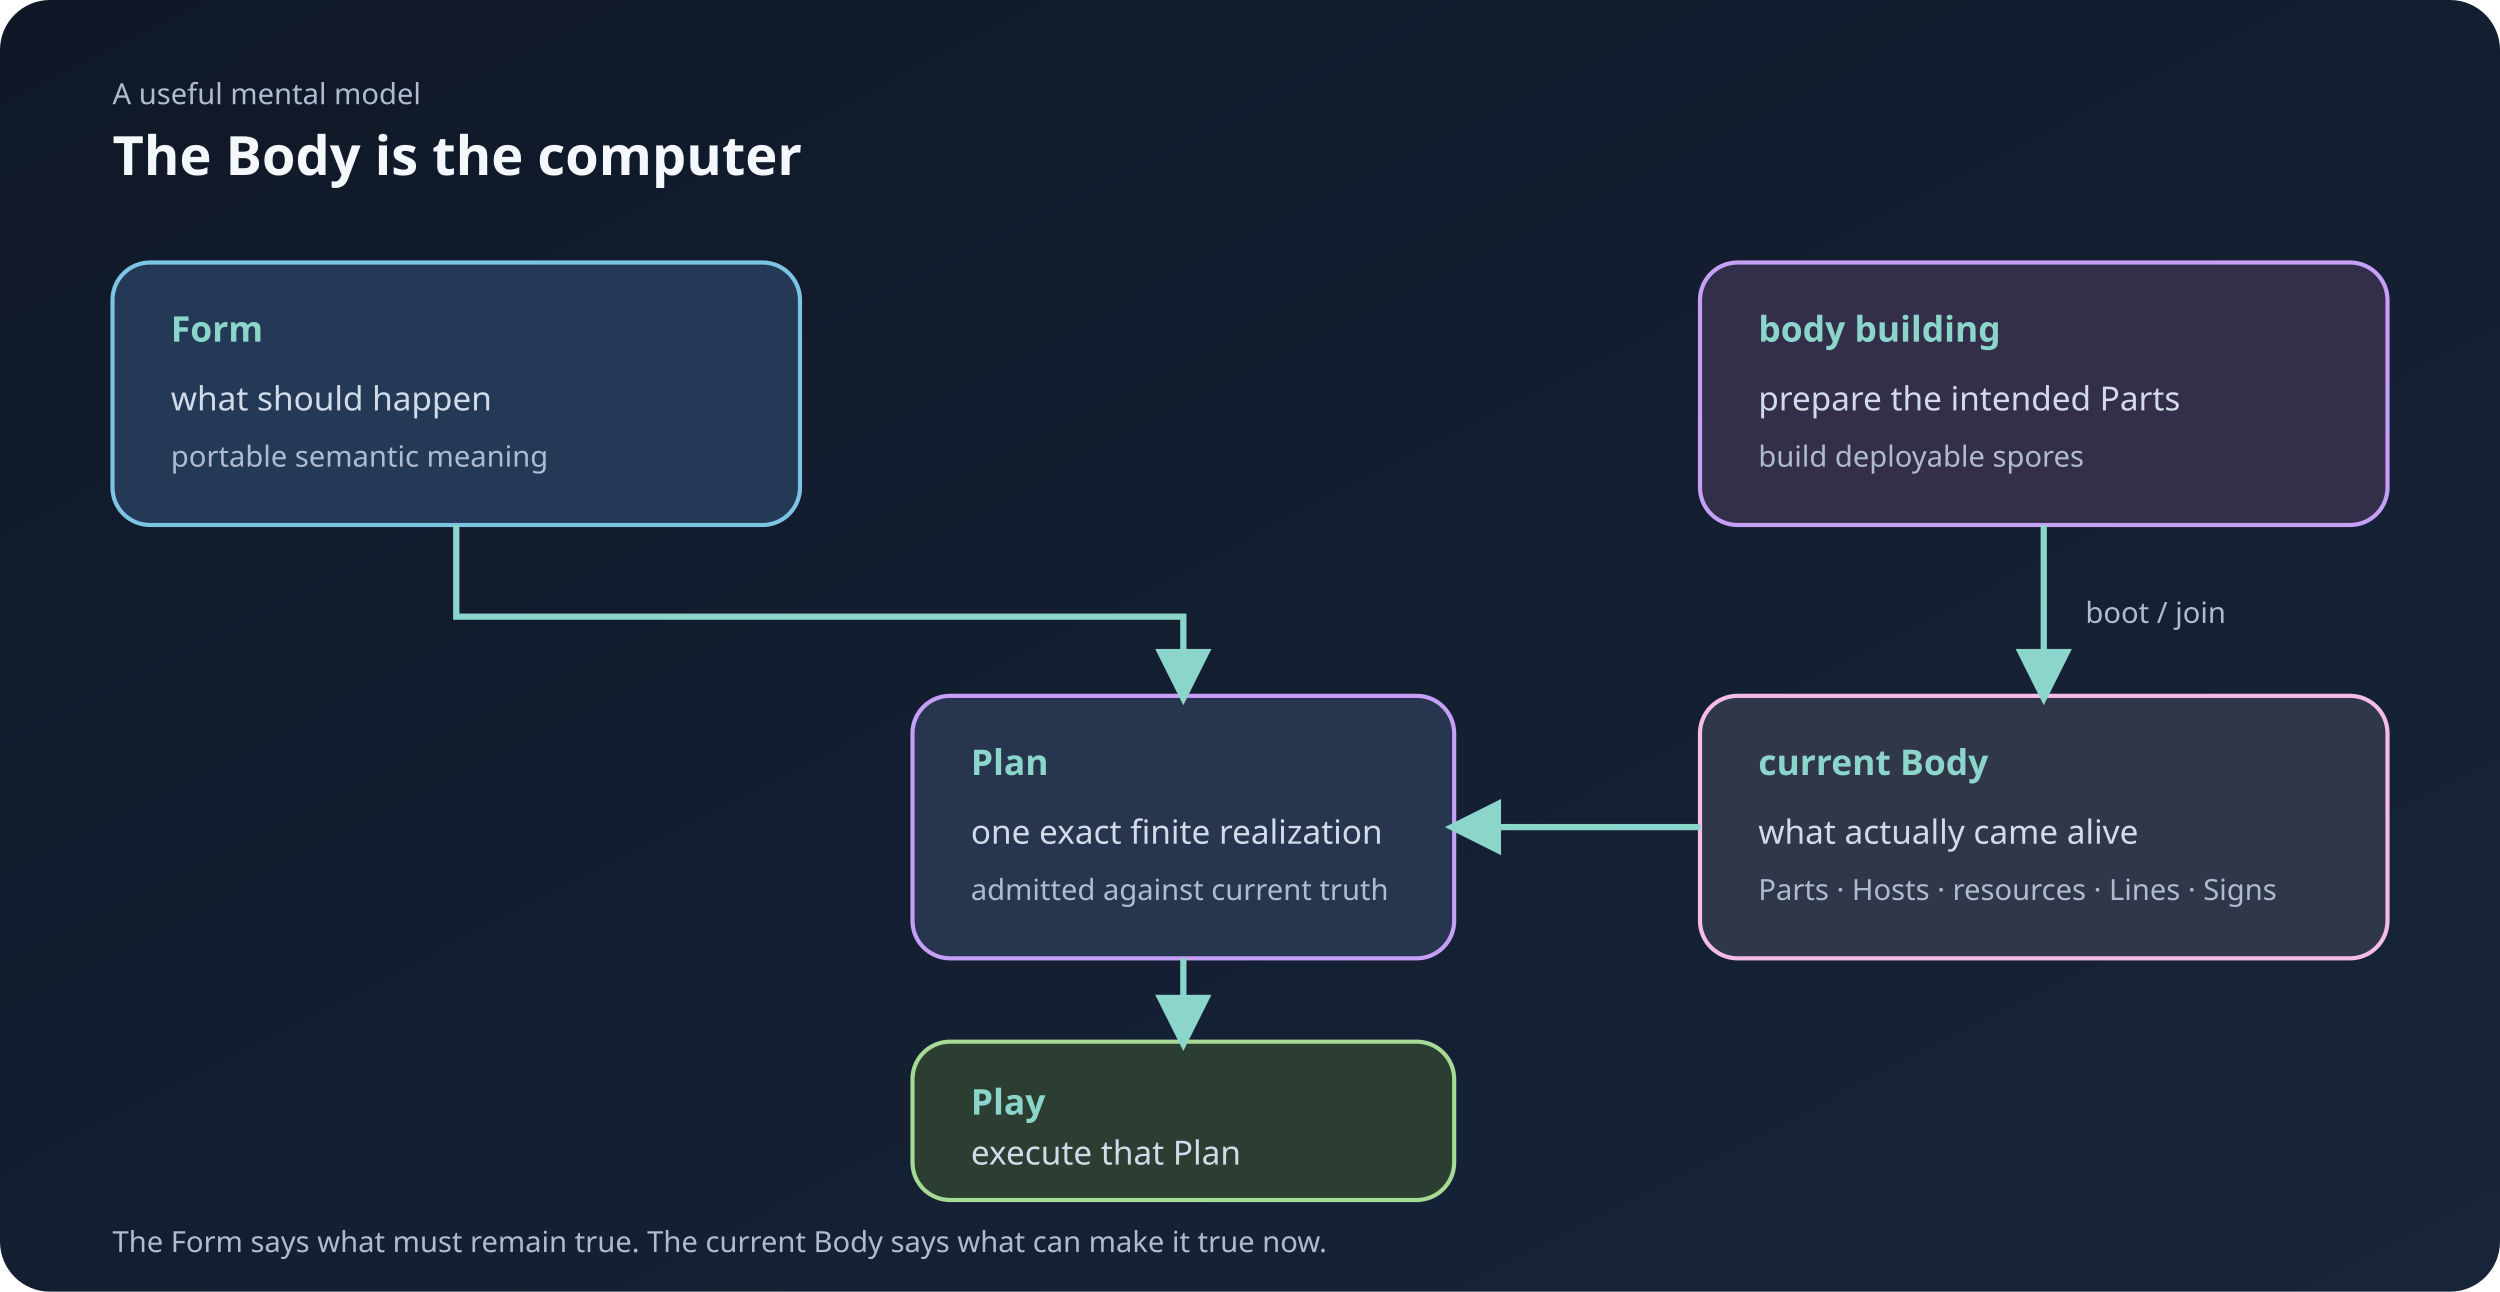
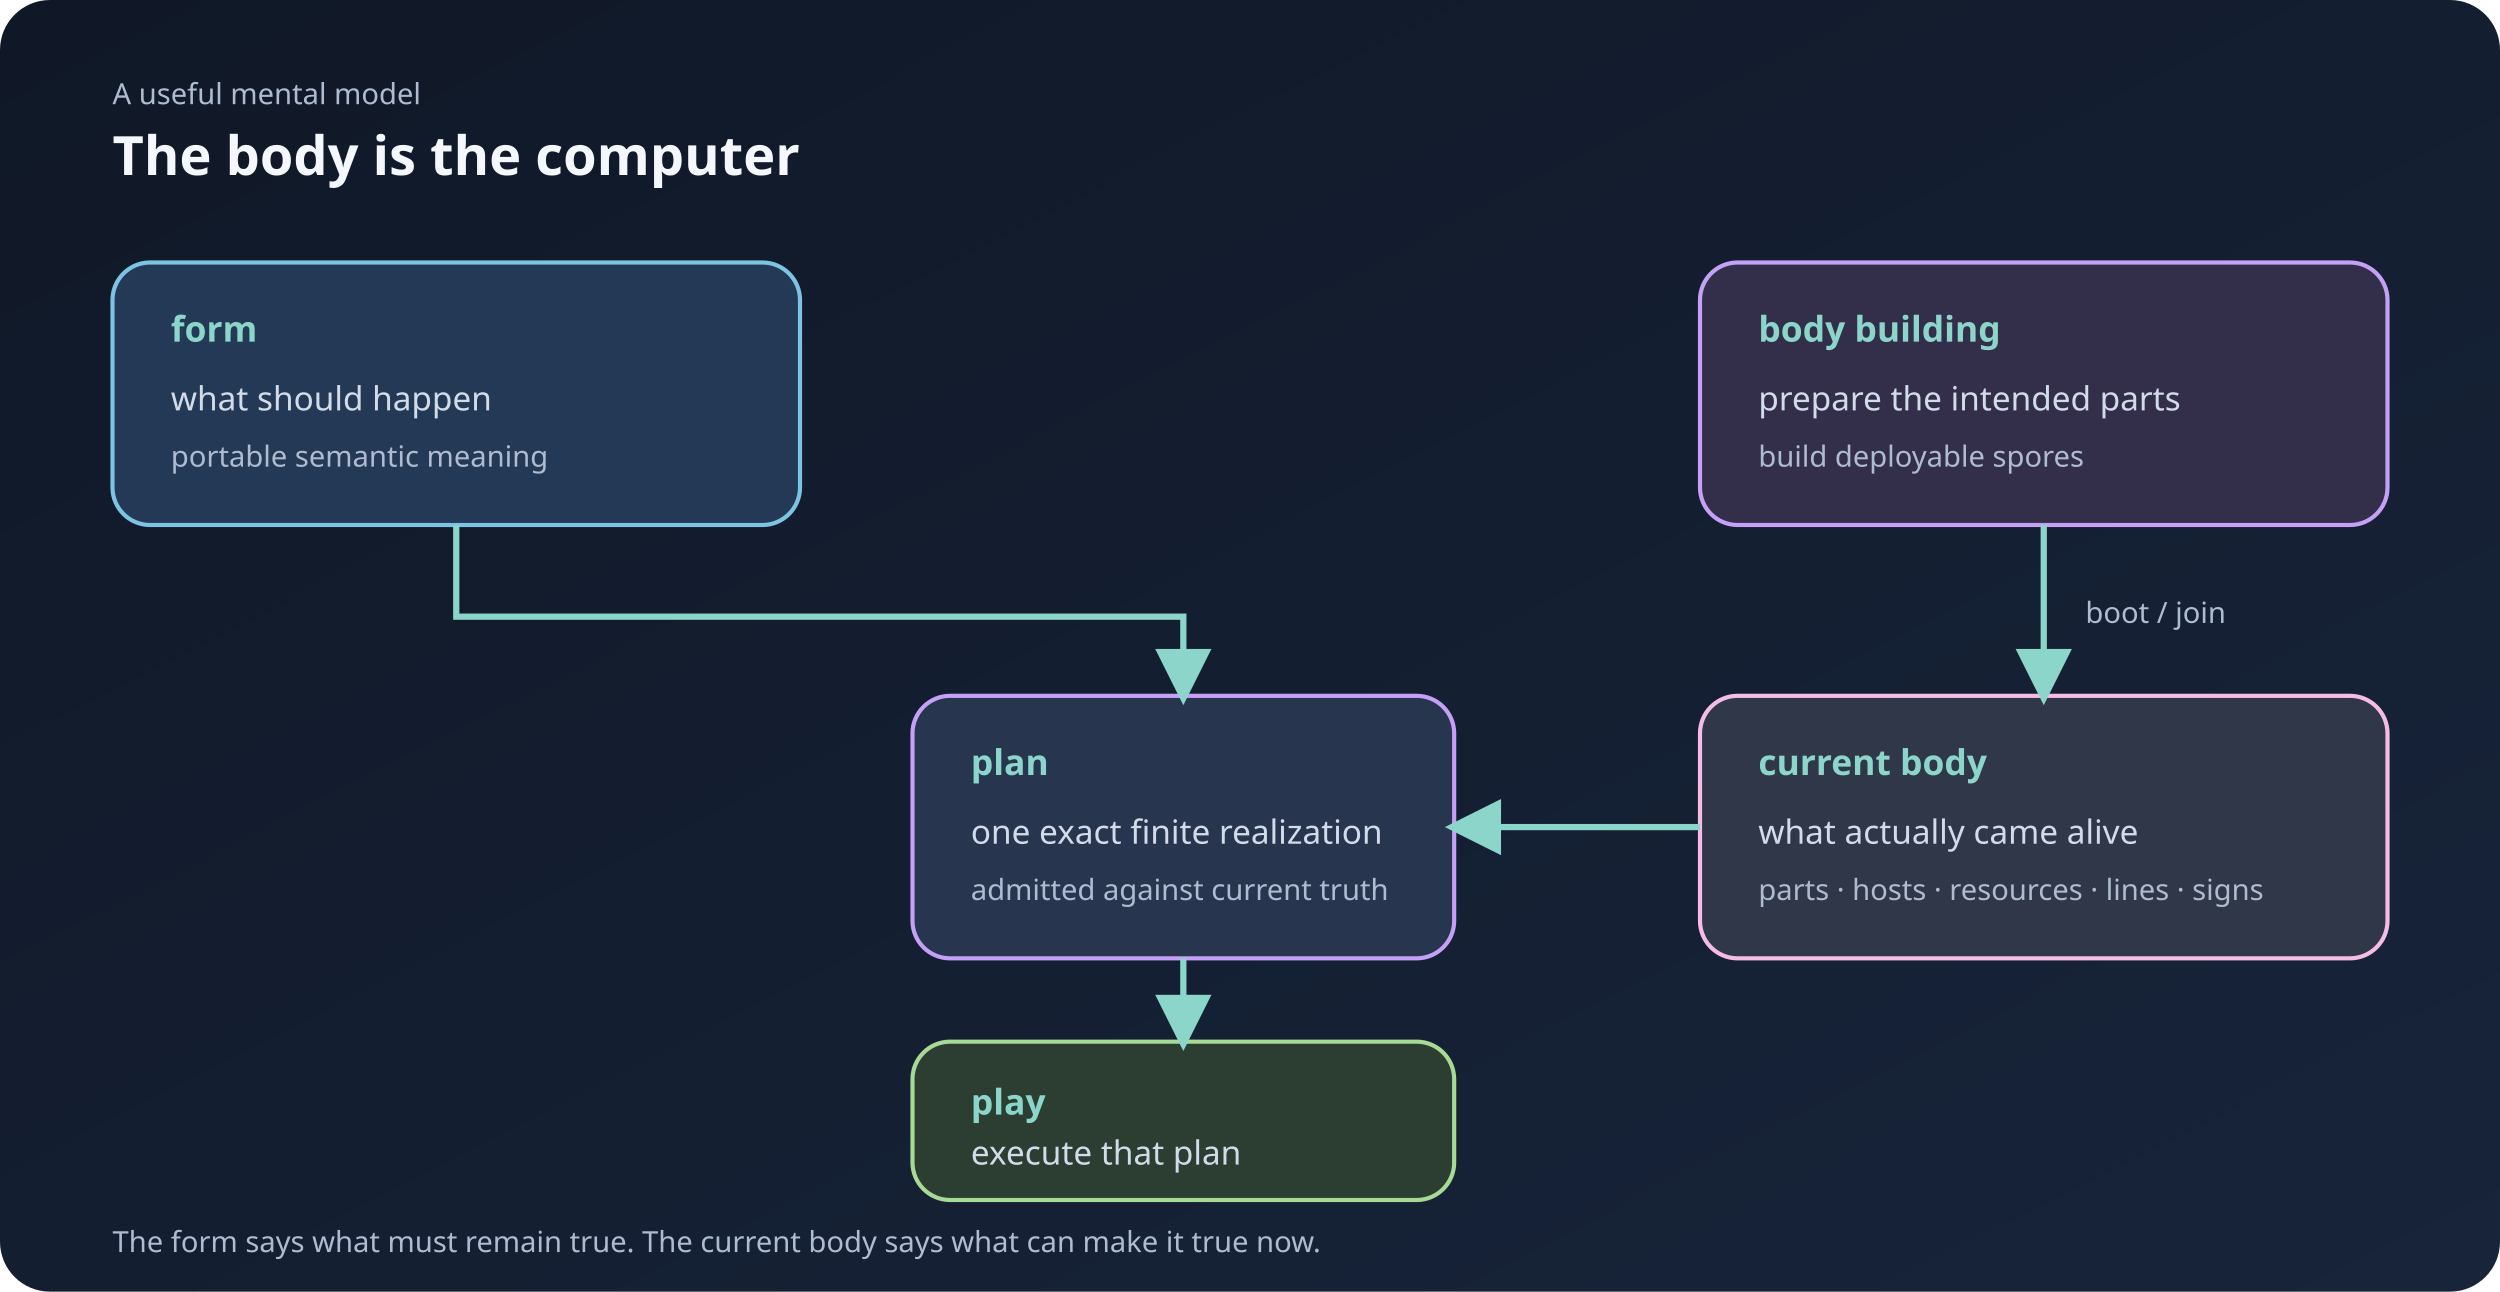
<svg xmlns="http://www.w3.org/2000/svg" width="1200" height="620" viewBox="0 0 1200 620" role="img" aria-labelledby="title desc">
  <defs>
    <linearGradient id="bg" x1="0" y1="0" x2="1" y2="1">
      <stop stop-color="#101827" />
      <stop offset="1" stop-color="#17243a" />
    </linearGradient>
    <marker id="arrow" markerWidth="9" markerHeight="9" refX="7.5" refY="4.5" orient="auto">
      <path d="M0 0 L9 4.5 L0 9 z" fill="#8bd5ca" />
    </marker>
    <style>
      .h{font:700 26px ui-sans-serif,system-ui,sans-serif;fill:#f4f7fb}
      .t{font:16px ui-sans-serif,system-ui,sans-serif;fill:#d2dbea}
      .small{font:14px ui-sans-serif,system-ui,sans-serif;fill:#aebbd0}
      .label{font:700 17px ui-sans-serif,system-ui,sans-serif;fill:#8bd5ca}
      .semantic{fill:#243956;stroke:#7dc4e4;stroke-width:2}
      .build{fill:#332f4b;stroke:#c6a0f6;stroke-width:2}
      .truth{fill:#303748;stroke:#f5bde6;stroke-width:2}
      .exact{fill:#28354f;stroke:#c6a0f6;stroke-width:2}
      .play{fill:#2c3d32;stroke:#a6da95;stroke-width:2}
      .line{fill:none;stroke:#8bd5ca;stroke-width:3;marker-end:url(#arrow)}
    </style>
  </defs>
  <rect width="1200" height="620" rx="24" fill="url(#bg)" />
  <text x="54" y="50" class="small">A useful mental model</text>
-   <text x="54" y="84" class="h">The Body is the computer</text>
+   <text x="54" y="84" class="h">The body is the computer</text>
  <rect x="54" y="126" width="330" height="126" rx="18" class="semantic" />
-   <text x="82" y="164" class="label">Form</text>
+   <text x="82" y="164" class="label">form</text>
  <text x="82" y="197" class="t">what should happen</text>
  <text x="82" y="224" class="small">portable semantic meaning</text>
  <rect x="816" y="126" width="330" height="126" rx="18" class="build" />
  <text x="844" y="164" class="label">body building</text>
-   <text x="844" y="197" class="t">prepare the intended Parts</text>
+   <text x="844" y="197" class="t">prepare the intended parts</text>
  <text x="844" y="224" class="small">build deployable spores</text>
  <rect x="816" y="334" width="330" height="126" rx="18" class="truth" />
-   <text x="844" y="372" class="label">current Body</text>
+   <text x="844" y="372" class="label">current body</text>
  <text x="844" y="405" class="t">what actually came alive</text>
-   <text x="844" y="432" class="small">Parts · Hosts · resources · Lines · Signs</text>
+   <text x="844" y="432" class="small">parts · hosts · resources · lines · signs</text>
  <rect x="438" y="334" width="260" height="126" rx="18" class="exact" />
-   <text x="466" y="372" class="label">Plan</text>
+   <text x="466" y="372" class="label">plan</text>
  <text x="466" y="405" class="t">one exact finite realization</text>
  <text x="466" y="432" class="small">admitted against current truth</text>
  <rect x="438" y="500" width="260" height="76" rx="18" class="play" />
-   <text x="466" y="535" class="label">Play</text>
-   <text x="466" y="559" class="t">execute that Plan</text>
+   <text x="466" y="535" class="label">play</text>
+   <text x="466" y="559" class="t">execute that plan</text>
  <path d="M219 252 V296 H568 V334" class="line" />
  <path d="M981 252 V334" class="line" />
  <text x="1001" y="299" class="small">boot / join</text>
  <path d="M816 397 H698" class="line" />
  <path d="M568 460 V500" class="line" />
-   <text x="54" y="601" class="small">The Form says what must remain true. The current Body says what can make it true now.</text>
+   <text x="54" y="601" class="small">The form says what must remain true. The current body says what can make it true now.</text>
</svg>
